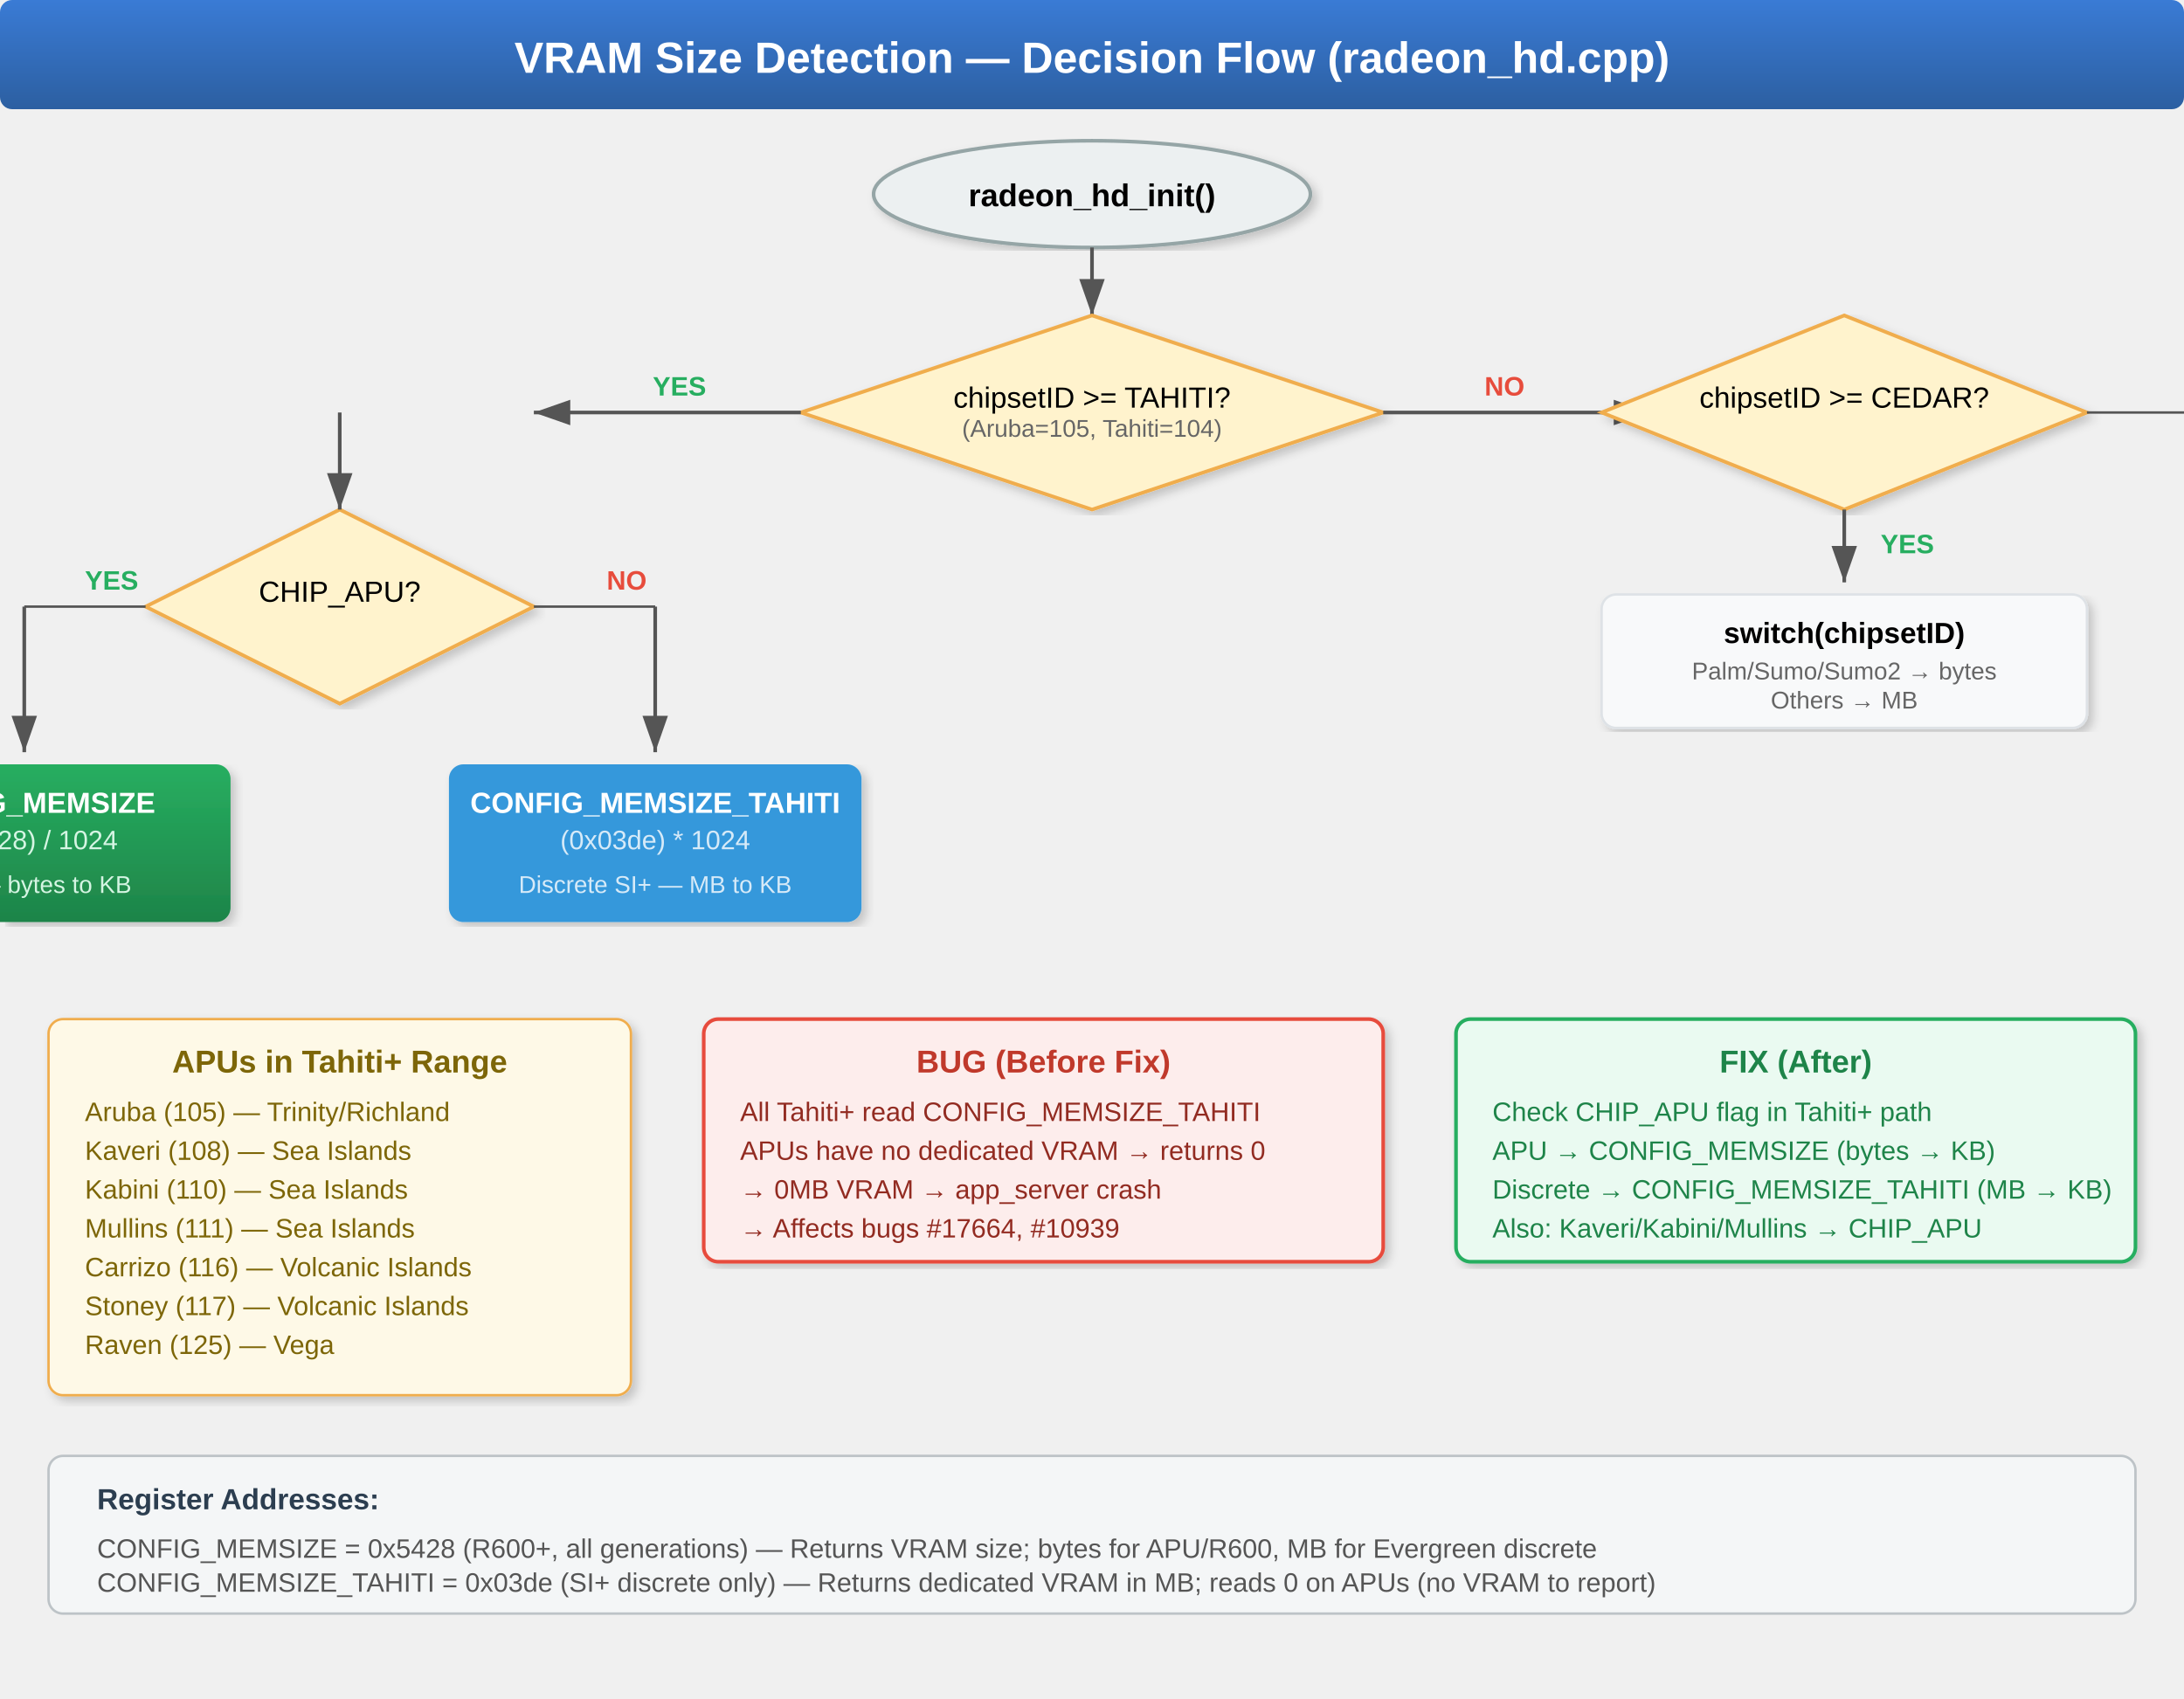
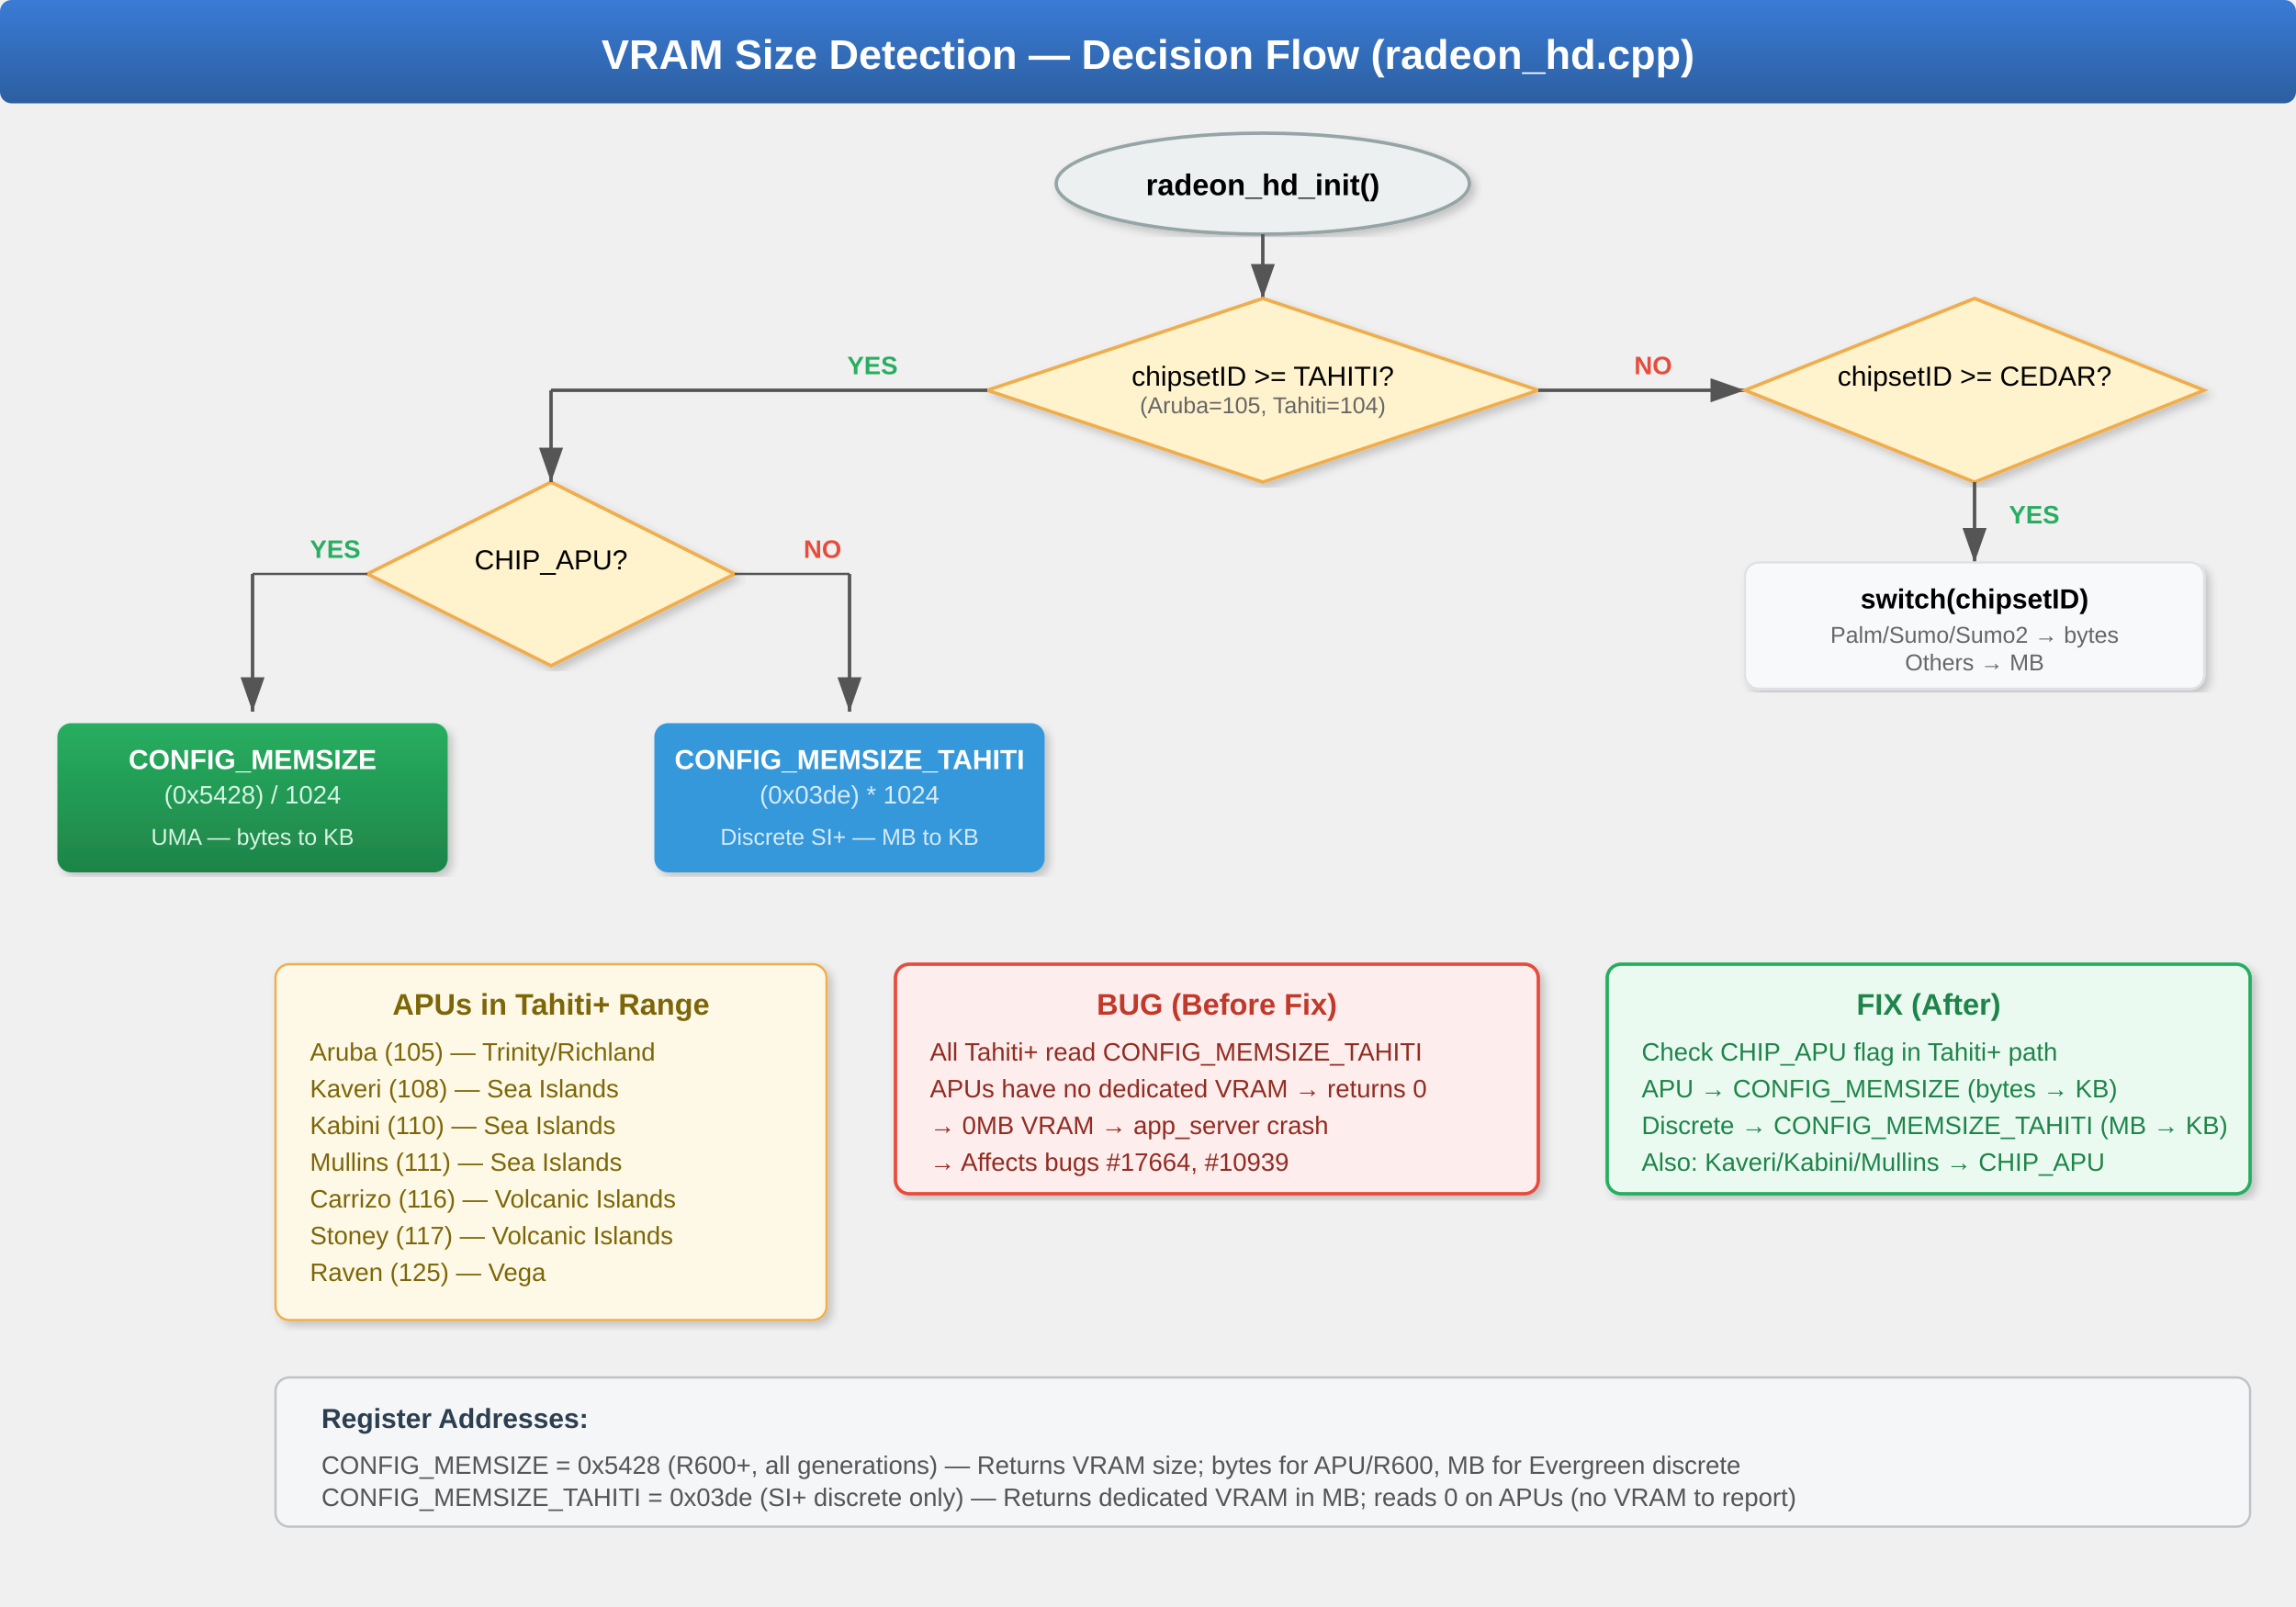
- <svg xmlns="http://www.w3.org/2000/svg" viewBox="0 0 900 700" font-family="Segoe UI, Arial, sans-serif" font-size="13">
+ <svg xmlns="http://www.w3.org/2000/svg" viewBox="-100 0 1000 700" font-family="Segoe UI, Arial, sans-serif" font-size="13">
  <defs>
    <marker id="arrow" markerWidth="10" markerHeight="7" refX="10" refY="3.5" orient="auto">
      <polygon points="0 0, 10 3.5, 0 7" fill="#555" />
    </marker>
    <linearGradient id="headerGrad" x1="0" y1="0" x2="0" y2="1">
      <stop offset="0%" stop-color="#3a7bd5" />
      <stop offset="100%" stop-color="#2c5fa1" />
    </linearGradient>
    <linearGradient id="fixGrad" x1="0" y1="0" x2="0" y2="1">
      <stop offset="0%" stop-color="#27ae60" />
      <stop offset="100%" stop-color="#1e8449" />
    </linearGradient>
    <linearGradient id="bugGrad" x1="0" y1="0" x2="0" y2="1">
      <stop offset="0%" stop-color="#e74c3c" />
      <stop offset="100%" stop-color="#c0392b" />
    </linearGradient>
    <filter id="shadow" x="-3%" y="-3%" width="106%" height="106%">
      <feDropShadow dx="2" dy="2" stdDeviation="2" flood-color="#00000030" />
    </filter>
  </defs>
-   <rect x="0" y="0" width="900" height="45" fill="url(#headerGrad)" rx="5" />
-   <text x="450" y="30" text-anchor="middle" fill="white" font-size="18" font-weight="bold">VRAM Size Detection — Decision Flow (radeon_hd.cpp)</text>
+   <rect x="-100" y="0" width="1000" height="45" fill="url(#headerGrad)" rx="5" />
+   <text x="400" y="30" text-anchor="middle" fill="white" font-size="18" font-weight="bold">VRAM Size Detection — Decision Flow (radeon_hd.cpp)</text>
  <ellipse cx="450" cy="80" rx="90" ry="22" fill="#ecf0f1" stroke="#95a5a6" stroke-width="1.5" filter="url(#shadow)" />
  <text x="450" y="85" text-anchor="middle" font-weight="bold">radeon_hd_init()</text>
  <line x1="450" y1="102" x2="450" y2="130" stroke="#555" stroke-width="1.5" marker-end="url(#arrow)" />
  <polygon points="450,130 570,170 450,210 330,170" fill="#fff3cd" stroke="#f0ad4e" stroke-width="1.5" filter="url(#shadow)" />
  <text x="450" y="168" text-anchor="middle" font-size="12">chipsetID &gt;= TAHITI?</text>
  <text x="450" y="180" text-anchor="middle" font-size="10" fill="#666">(Aruba=105, Tahiti=104)</text>
-   <line x1="330" y1="170" x2="220" y2="170" stroke="#555" stroke-width="1.5" marker-end="url(#arrow)" />
+   <line x1="330" y1="170" x2="140" y2="170" stroke="#555" stroke-width="1.5" />
  <text x="280" y="163" text-anchor="middle" fill="#27ae60" font-weight="bold" font-size="11">YES</text>
  <polygon points="140,210 220,250 140,290 60,250" fill="#fff3cd" stroke="#f0ad4e" stroke-width="1.5" filter="url(#shadow)" />
  <text x="140" y="248" text-anchor="middle" font-size="12">CHIP_APU?</text>
  <line x1="140" y1="170" x2="140" y2="210" stroke="#555" stroke-width="1.5" marker-end="url(#arrow)" />
  <line x1="60" y1="250" x2="10" y2="250" stroke="#555" stroke-width="1" />
  <line x1="10" y1="250" x2="10" y2="310" stroke="#555" stroke-width="1.5" marker-end="url(#arrow)" />
  <text x="35" y="243" fill="#27ae60" font-weight="bold" font-size="11">YES</text>
  <rect x="-75" y="315" width="170" height="65" rx="6" fill="url(#fixGrad)" filter="url(#shadow)" />
  <text x="10" y="335" text-anchor="middle" fill="white" font-weight="bold" font-size="12">CONFIG_MEMSIZE</text>
  <text x="10" y="350" text-anchor="middle" fill="#d5f5e3" font-size="11">(0x5428) / 1024</text>
  <text x="10" y="368" text-anchor="middle" fill="#d5f5e3" font-size="10">UMA — bytes to KB</text>
  <line x1="220" y1="250" x2="270" y2="250" stroke="#555" stroke-width="1" />
  <line x1="270" y1="250" x2="270" y2="310" stroke="#555" stroke-width="1.5" marker-end="url(#arrow)" />
  <text x="250" y="243" fill="#e74c3c" font-weight="bold" font-size="11">NO</text>
  <rect x="185" y="315" width="170" height="65" rx="6" fill="#3498db" filter="url(#shadow)" />
  <text x="270" y="335" text-anchor="middle" fill="white" font-weight="bold" font-size="12">CONFIG_MEMSIZE_TAHITI</text>
  <text x="270" y="350" text-anchor="middle" fill="#d6eaf8" font-size="11">(0x03de) * 1024</text>
  <text x="270" y="368" text-anchor="middle" fill="#d6eaf8" font-size="10">Discrete SI+ — MB to KB</text>
-   <line x1="570" y1="170" x2="680" y2="170" stroke="#555" stroke-width="1.5" marker-end="url(#arrow)" />
+   <line x1="570" y1="170" x2="660" y2="170" stroke="#555" stroke-width="1.5" marker-end="url(#arrow)" />
  <text x="620" y="163" text-anchor="middle" fill="#e74c3c" font-weight="bold" font-size="11">NO</text>
  <polygon points="760,130 860,170 760,210 660,170" fill="#fff3cd" stroke="#f0ad4e" stroke-width="1.5" filter="url(#shadow)" />
  <text x="760" y="168" text-anchor="middle" font-size="12">chipsetID &gt;= CEDAR?</text>
-   <line x1="760" y1="210" x2="760" y2="240" stroke="#555" stroke-width="1.5" marker-end="url(#arrow)" />
+   <line x1="760" y1="210" x2="760" y2="245" stroke="#555" stroke-width="1.5" marker-end="url(#arrow)" />
  <text x="775" y="228" fill="#27ae60" font-weight="bold" font-size="11">YES</text>
  <rect x="660" y="245" width="200" height="55" rx="6" fill="#f8f9fa" stroke="#dee2e6" stroke-width="1" filter="url(#shadow)" />
  <text x="760" y="265" text-anchor="middle" font-weight="bold" font-size="12">switch(chipsetID)</text>
  <text x="760" y="280" text-anchor="middle" font-size="10" fill="#666">Palm/Sumo/Sumo2 → bytes</text>
  <text x="760" y="292" text-anchor="middle" font-size="10" fill="#666">Others → MB</text>
-   <line x1="860" y1="170" x2="900" y2="170" stroke="#555" stroke-width="1" />
  <rect x="20" y="420" width="240" height="155" rx="6" fill="#fef9e7" stroke="#f0ad4e" stroke-width="1" filter="url(#shadow)" />
  <text x="140" y="442" text-anchor="middle" font-weight="bold" font-size="13" fill="#7d6608">APUs in Tahiti+ Range</text>
  <text x="35" y="462" font-size="11" fill="#7d6608">Aruba (105) — Trinity/Richland</text>
  <text x="35" y="478" font-size="11" fill="#7d6608">Kaveri (108) — Sea Islands</text>
  <text x="35" y="494" font-size="11" fill="#7d6608">Kabini (110) — Sea Islands</text>
  <text x="35" y="510" font-size="11" fill="#7d6608">Mullins (111) — Sea Islands</text>
  <text x="35" y="526" font-size="11" fill="#7d6608">Carrizo (116) — Volcanic Islands</text>
  <text x="35" y="542" font-size="11" fill="#7d6608">Stoney (117) — Volcanic Islands</text>
  <text x="35" y="558" font-size="11" fill="#7d6608">Raven (125) — Vega</text>
  <rect x="290" y="420" width="280" height="100" rx="6" fill="#fdedec" stroke="#e74c3c" stroke-width="1.5" filter="url(#shadow)" />
  <text x="430" y="442" text-anchor="middle" font-weight="bold" font-size="13" fill="#c0392b">BUG (Before Fix)</text>
  <text x="305" y="462" font-size="11" fill="#922b21">All Tahiti+ read CONFIG_MEMSIZE_TAHITI</text>
  <text x="305" y="478" font-size="11" fill="#922b21">APUs have no dedicated VRAM → returns 0</text>
  <text x="305" y="494" font-size="11" fill="#922b21">→ 0MB VRAM → app_server crash</text>
  <text x="305" y="510" font-size="11" fill="#922b21">→ Affects bugs #17664, #10939</text>
  <rect x="600" y="420" width="280" height="100" rx="6" fill="#eafaf1" stroke="#27ae60" stroke-width="1.5" filter="url(#shadow)" />
  <text x="740" y="442" text-anchor="middle" font-weight="bold" font-size="13" fill="#1e8449">FIX (After)</text>
  <text x="615" y="462" font-size="11" fill="#1e8449">Check CHIP_APU flag in Tahiti+ path</text>
  <text x="615" y="478" font-size="11" fill="#1e8449">APU → CONFIG_MEMSIZE (bytes → KB)</text>
  <text x="615" y="494" font-size="11" fill="#1e8449">Discrete → CONFIG_MEMSIZE_TAHITI (MB → KB)</text>
  <text x="615" y="510" font-size="11" fill="#1e8449">Also: Kaveri/Kabini/Mullins → CHIP_APU</text>
  <rect x="20" y="600" width="860" height="65" rx="6" fill="#f4f6f7" stroke="#bdc3c7" stroke-width="1" />
  <text x="40" y="622" font-weight="bold" font-size="12" fill="#2c3e50">Register Addresses:</text>
  <text x="40" y="642" font-size="11" fill="#555">CONFIG_MEMSIZE = 0x5428 (R600+, all generations) — Returns VRAM size; bytes for APU/R600, MB for Evergreen discrete</text>
  <text x="40" y="656" font-size="11" fill="#555">CONFIG_MEMSIZE_TAHITI = 0x03de (SI+ discrete only) — Returns dedicated VRAM in MB; reads 0 on APUs (no VRAM to report)</text>
</svg>
